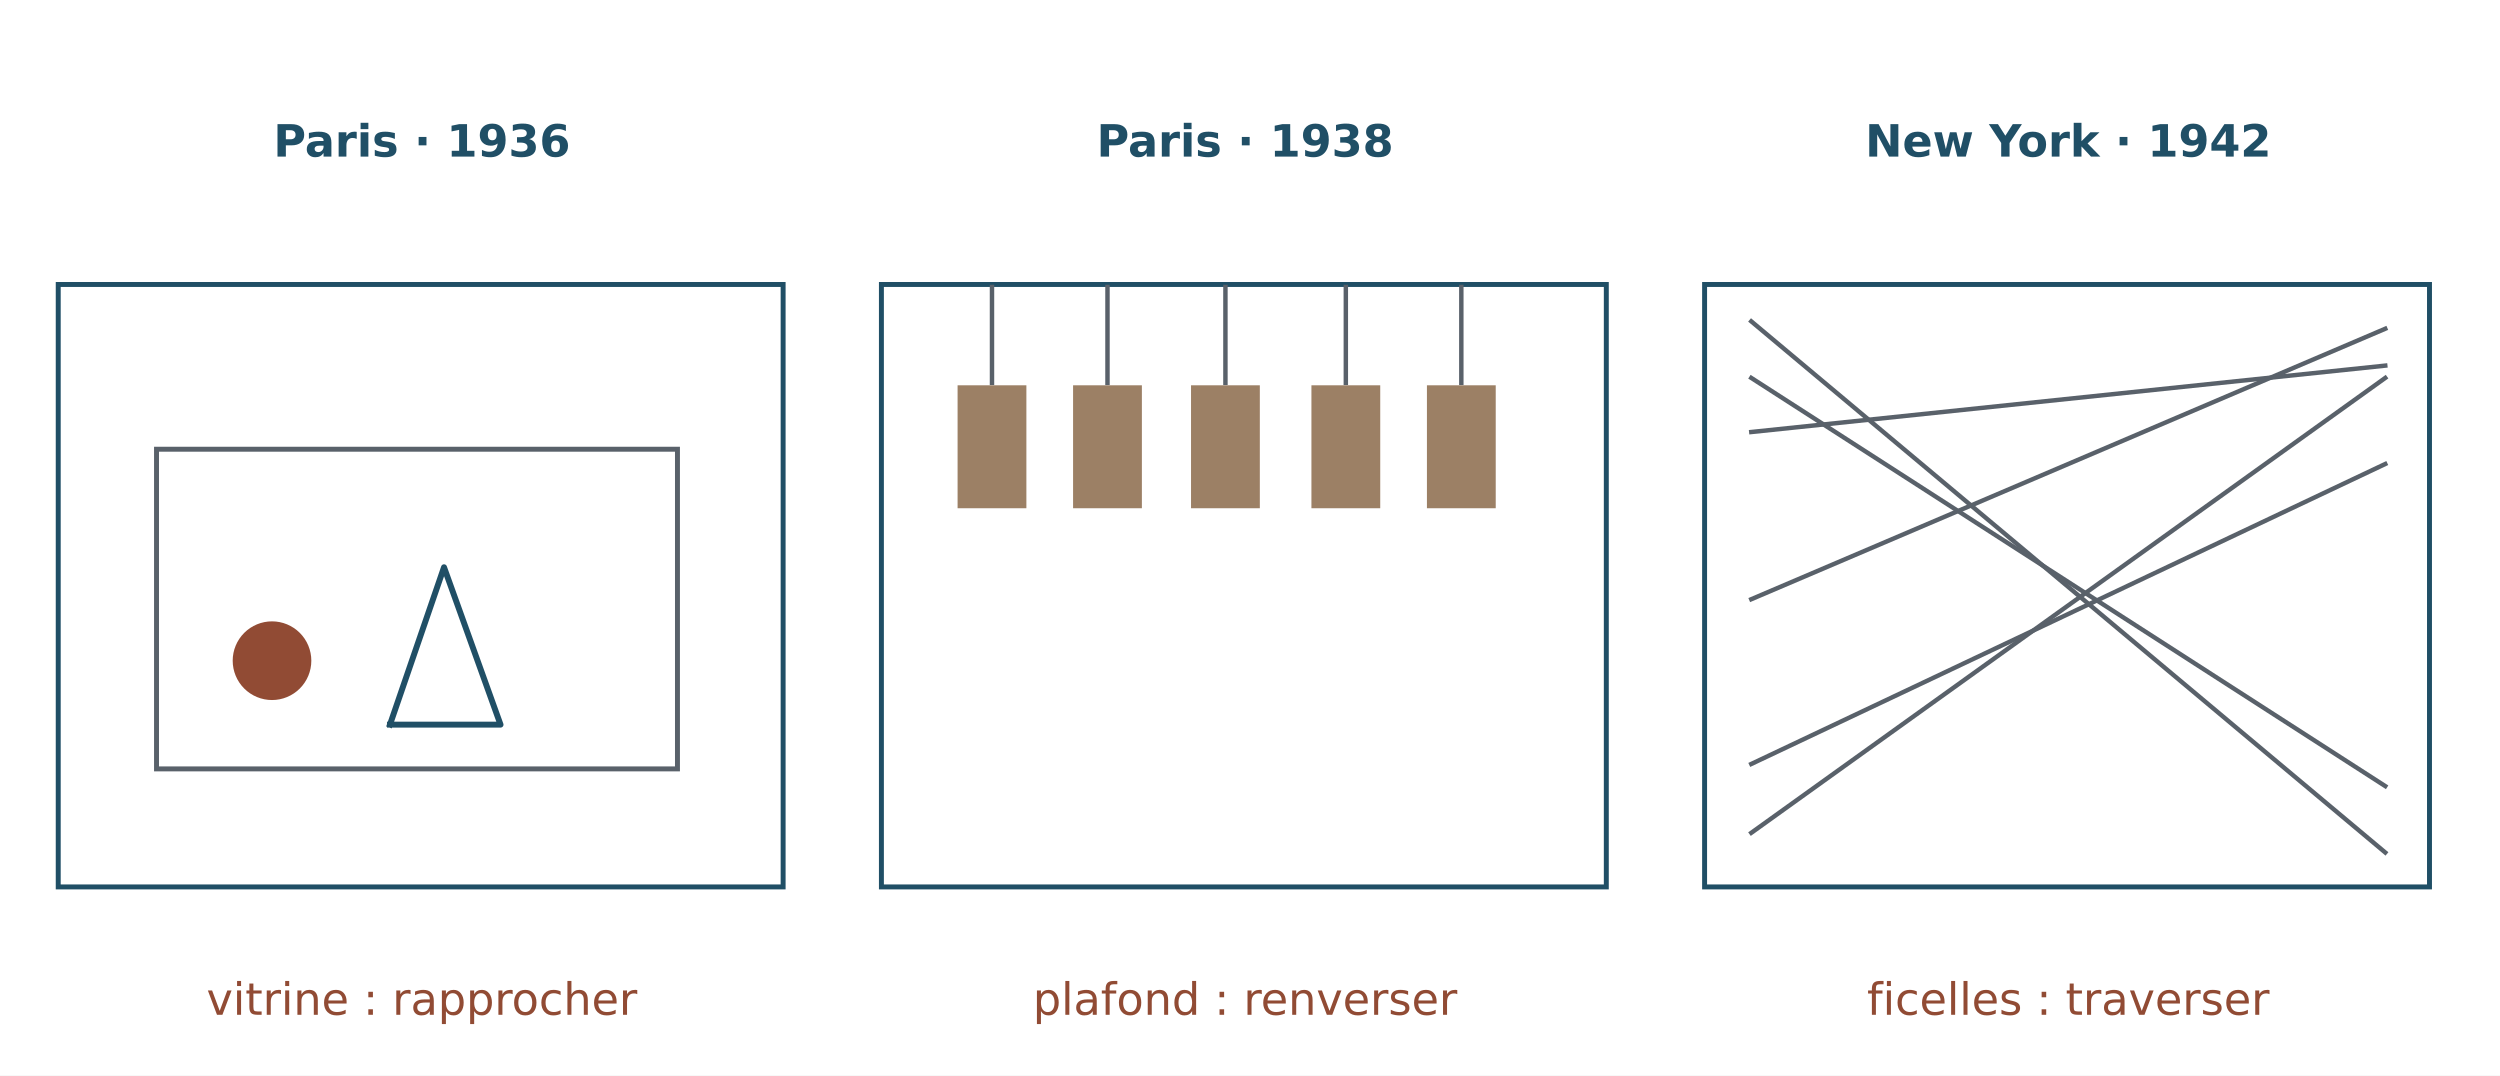
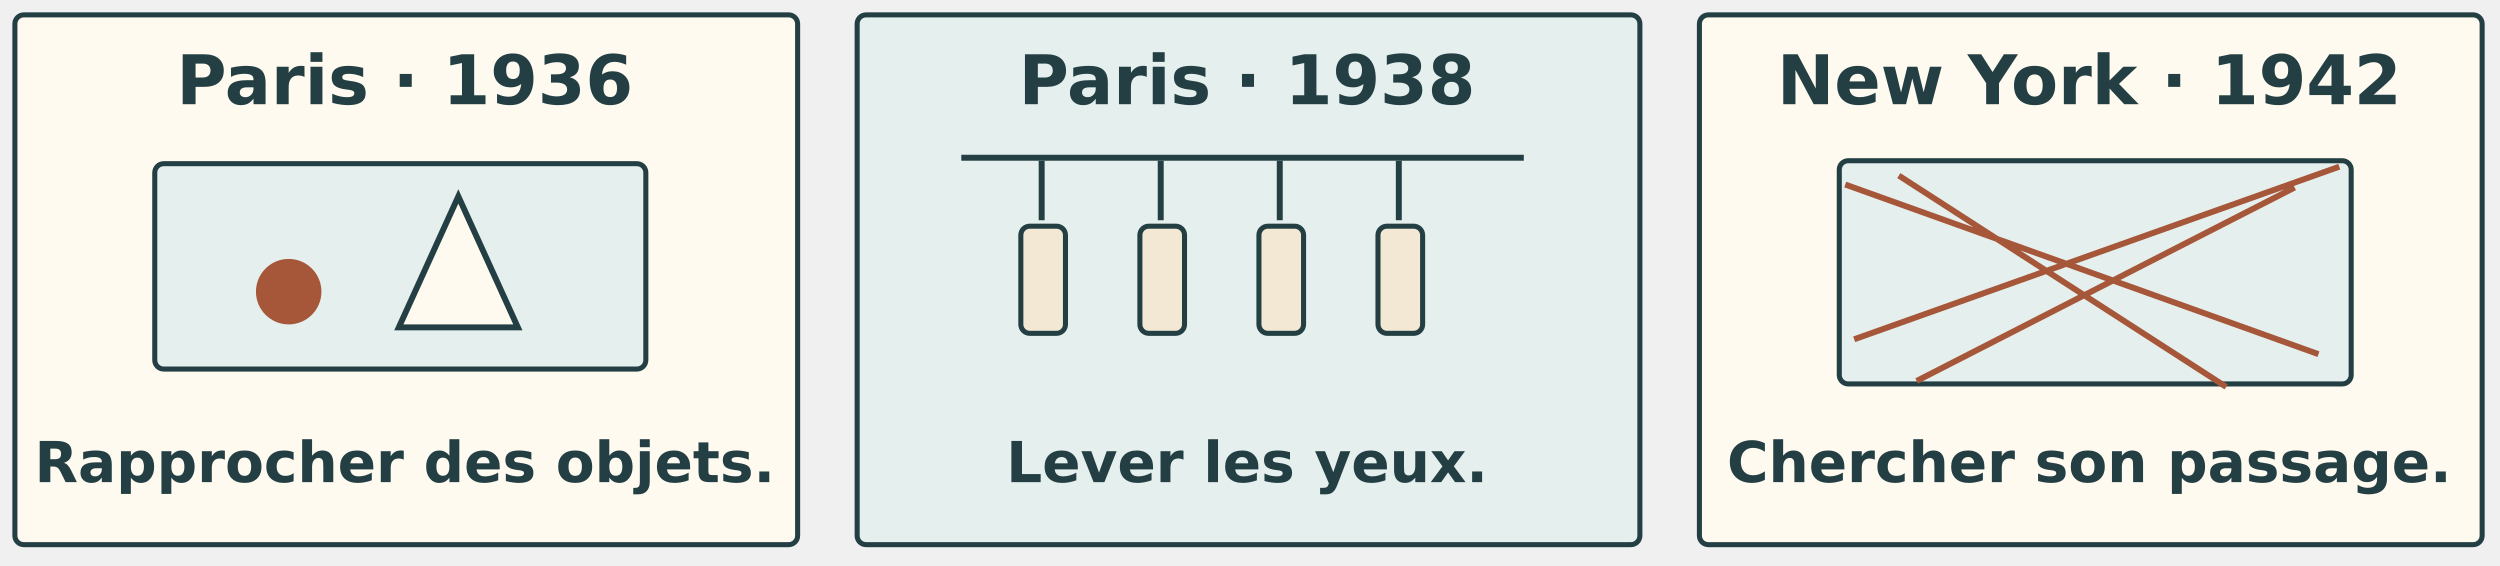
- <svg xmlns="http://www.w3.org/2000/svg" xmlns:xlink="http://www.w3.org/1999/xlink" width="505.44pt" height="217.44pt" viewBox="0 0 505.44 217.44" version="1.1">
+ <svg xmlns="http://www.w3.org/2000/svg" width="840" height="190" viewBox="0 0 840 190" role="img" aria-labelledby="titre desc">
  <defs>
-     <style type="text/css">*{stroke-linejoin: round; stroke-linecap: butt}</style>
+     <marker id="a" viewBox="0 0 8 8" markerUnits="userSpaceOnUse" markerWidth="10" markerHeight="10" refX="7" refY="4" orient="auto">
+       <path d="M0 0L8 4L0 8Z" fill="#a65639" />
+     </marker>
  </defs>
-   <g id="figure_1">
-     <g id="patch_1">
-       <path d="M 0 217.44 L 505.44 217.44 L 505.44 -0 L 0 -0 z " style="fill: #ffffff" />
-     </g>
-     <g id="axes_1">
-       <g id="patch_2">
-         <path d="M 11.772 179.314 L 158.328 179.314 L 158.328 57.514 L 11.772 57.514 L 11.772 179.314 z " clip-path="url(#pfb0b498c9a)" style="fill: none; stroke: #204f66; stroke-linejoin: miter" />
-       </g>
-       <g id="patch_3">
-         <path d="M 178.2 179.314 L 324.756 179.314 L 324.756 57.514 L 178.2 57.514 L 178.2 179.314 z " clip-path="url(#pfb0b498c9a)" style="fill: none; stroke: #204f66; stroke-linejoin: miter" />
-       </g>
-       <g id="patch_4">
-         <path d="M 344.628 179.314 L 491.184 179.314 L 491.184 57.514 L 344.628 57.514 L 344.628 179.314 z " clip-path="url(#pfb0b498c9a)" style="fill: none; stroke: #204f66; stroke-linejoin: miter" />
-       </g>
-       <g id="patch_5">
-         <path d="M 31.644 155.451 L 136.966 155.451 L 136.966 90.823 L 31.644 90.823 L 31.644 155.451 z " clip-path="url(#pfb0b498c9a)" style="fill: none; stroke: #59616a; stroke-linejoin: miter" />
-       </g>
-       <g id="patch_6">
-         <path d="M 54.994 141.531 C 57.102 141.531 59.124 140.693 60.614 139.202 C 62.105 137.71 62.942 135.687 62.942 133.577 C 62.942 131.468 62.105 129.444 60.614 127.953 C 59.124 126.461 57.102 125.623 54.994 125.623 C 52.886 125.623 50.864 126.461 49.373 127.953 C 47.882 129.444 47.045 131.468 47.045 133.577 C 47.045 135.687 47.882 137.71 49.373 139.202 C 50.864 140.693 52.886 141.531 54.994 141.531 z " clip-path="url(#pfb0b498c9a)" style="fill: #914b34" />
-       </g>
-       <g id="patch_7">
-         <path d="M 193.601 102.754 L 207.511 102.754 L 207.511 77.897 L 193.601 77.897 z " clip-path="url(#pfb0b498c9a)" style="fill: #9c8065" />
-       </g>
-       <g id="patch_8">
-         <path d="M 216.95 102.754 L 230.861 102.754 L 230.861 77.897 L 216.95 77.897 z " clip-path="url(#pfb0b498c9a)" style="fill: #9c8065" />
-       </g>
-       <g id="patch_9">
-         <path d="M 240.797 102.754 L 254.707 102.754 L 254.707 77.897 L 240.797 77.897 z " clip-path="url(#pfb0b498c9a)" style="fill: #9c8065" />
-       </g>
-       <g id="patch_10">
-         <path d="M 265.14 102.754 L 279.05 102.754 L 279.05 77.897 L 265.14 77.897 z " clip-path="url(#pfb0b498c9a)" style="fill: #9c8065" />
-       </g>
-       <g id="patch_11">
-         <path d="M 288.49 102.754 L 302.4 102.754 L 302.4 77.897 L 288.49 77.897 z " clip-path="url(#pfb0b498c9a)" style="fill: #9c8065" />
-       </g>
-       <g id="line2d_1">
-         <path d="M 78.84 146.503 L 89.77 114.686 L 101.196 146.503 L 78.84 146.503 " clip-path="url(#pfb0b498c9a)" style="fill: none; stroke: #204f66; stroke-width: 1.2; stroke-linecap: square" />
-       </g>
-       <g id="line2d_2">
-         <path d="M 200.556 58.011 L 200.556 77.4 " clip-path="url(#pfb0b498c9a)" style="fill: none; stroke: #59616a; stroke-width: 0.9; stroke-linecap: square" />
-       </g>
-       <g id="line2d_3">
-         <path d="M 223.906 58.011 L 223.906 77.4 " clip-path="url(#pfb0b498c9a)" style="fill: none; stroke: #59616a; stroke-width: 0.9; stroke-linecap: square" />
-       </g>
-       <g id="line2d_4">
-         <path d="M 247.752 58.011 L 247.752 77.4 " clip-path="url(#pfb0b498c9a)" style="fill: none; stroke: #59616a; stroke-width: 0.9; stroke-linecap: square" />
-       </g>
-       <g id="line2d_5">
-         <path d="M 272.095 58.011 L 272.095 77.4 " clip-path="url(#pfb0b498c9a)" style="fill: none; stroke: #59616a; stroke-width: 0.9; stroke-linecap: square" />
-       </g>
-       <g id="line2d_6">
-         <path d="M 295.445 58.011 L 295.445 77.4 " clip-path="url(#pfb0b498c9a)" style="fill: none; stroke: #59616a; stroke-width: 0.9; stroke-linecap: square" />
-       </g>
-       <g id="line2d_7">
-         <path d="M 354.067 168.377 L 482.242 76.406 " clip-path="url(#pfb0b498c9a)" style="fill: none; stroke: #59616a; stroke-width: 0.9; stroke-linecap: square" />
-       </g>
-       <g id="line2d_8">
-         <path d="M 354.067 154.457 L 482.242 93.806 " clip-path="url(#pfb0b498c9a)" style="fill: none; stroke: #59616a; stroke-width: 0.9; stroke-linecap: square" />
-       </g>
-       <g id="line2d_9">
-         <path d="M 354.067 64.971 L 482.242 172.354 " clip-path="url(#pfb0b498c9a)" style="fill: none; stroke: #59616a; stroke-width: 0.9; stroke-linecap: square" />
-       </g>
-       <g id="line2d_10">
-         <path d="M 354.067 121.149 L 482.242 66.463 " clip-path="url(#pfb0b498c9a)" style="fill: none; stroke: #59616a; stroke-width: 0.9; stroke-linecap: square" />
-       </g>
-       <g id="line2d_11">
-         <path d="M 354.067 76.406 L 482.242 158.931 " clip-path="url(#pfb0b498c9a)" style="fill: none; stroke: #59616a; stroke-width: 0.9; stroke-linecap: square" />
-       </g>
-       <g id="line2d_12">
-         <path d="M 354.067 87.343 L 482.242 73.92 " clip-path="url(#pfb0b498c9a)" style="fill: none; stroke: #59616a; stroke-width: 0.9; stroke-linecap: square" />
-       </g>
-       <g id="text_1">
-         <g style="fill: #204f66" transform="translate(55.27496 31.66286) scale(0.09 -0.09)">
-           <defs>
-             <path id="DejaVuSans-Bold-50" d="M 588 4666 L 2584 4666 Q 3475 4666 3951 4270 Q 4428 3875 4428 3144 Q 4428 2409 3951 2014 Q 3475 1619 2584 1619 L 1791 1619 L 1791 0 L 588 0 L 588 4666 z M 1791 3794 L 1791 2491 L 2456 2491 Q 2806 2491 2997 2661 Q 3188 2831 3188 3144 Q 3188 3456 2997 3625 Q 2806 3794 2456 3794 L 1791 3794 z " transform="scale(0.015625)" />
-             <path id="DejaVuSans-Bold-61" d="M 2106 1575 Q 1756 1575 1579 1456 Q 1403 1338 1403 1106 Q 1403 894 1545 773 Q 1688 653 1941 653 Q 2256 653 2472 879 Q 2688 1106 2688 1447 L 2688 1575 L 2106 1575 z M 3816 1997 L 3816 0 L 2688 0 L 2688 519 Q 2463 200 2181 54 Q 1900 -91 1497 -91 Q 953 -91 614 226 Q 275 544 275 1050 Q 275 1666 698 1953 Q 1122 2241 2028 2241 L 2688 2241 L 2688 2328 Q 2688 2594 2478 2717 Q 2269 2841 1825 2841 Q 1466 2841 1156 2769 Q 847 2697 581 2553 L 581 3406 Q 941 3494 1303 3539 Q 1666 3584 2028 3584 Q 2975 3584 3395 3211 Q 3816 2838 3816 1997 z " transform="scale(0.015625)" />
-             <path id="DejaVuSans-Bold-72" d="M 3138 2547 Q 2991 2616 2845 2648 Q 2700 2681 2553 2681 Q 2122 2681 1889 2404 Q 1656 2128 1656 1613 L 1656 0 L 538 0 L 538 3500 L 1656 3500 L 1656 2925 Q 1872 3269 2151 3426 Q 2431 3584 2822 3584 Q 2878 3584 2943 3579 Q 3009 3575 3134 3559 L 3138 2547 z " transform="scale(0.015625)" />
-             <path id="DejaVuSans-Bold-69" d="M 538 3500 L 1656 3500 L 1656 0 L 538 0 L 538 3500 z M 538 4863 L 1656 4863 L 1656 3950 L 538 3950 L 538 4863 z " transform="scale(0.015625)" />
-             <path id="DejaVuSans-Bold-73" d="M 3272 3391 L 3272 2541 Q 2913 2691 2578 2766 Q 2244 2841 1947 2841 Q 1628 2841 1473 2761 Q 1319 2681 1319 2516 Q 1319 2381 1436 2309 Q 1553 2238 1856 2203 L 2053 2175 Q 2913 2066 3209 1816 Q 3506 1566 3506 1031 Q 3506 472 3093 190 Q 2681 -91 1863 -91 Q 1516 -91 1145 -36 Q 775 19 384 128 L 384 978 Q 719 816 1070 734 Q 1422 653 1784 653 Q 2113 653 2278 743 Q 2444 834 2444 1013 Q 2444 1163 2330 1236 Q 2216 1309 1875 1350 L 1678 1375 Q 931 1469 631 1722 Q 331 1975 331 2491 Q 331 3047 712 3315 Q 1094 3584 1881 3584 Q 2191 3584 2531 3537 Q 2872 3491 3272 3391 z " transform="scale(0.015625)" />
-             <path id="DejaVuSans-Bold-20" transform="scale(0.015625)" />
-             <path id="DejaVuSans-Bold-b7" d="M 653 2828 L 1778 2828 L 1778 1619 L 653 1619 L 653 2828 z " transform="scale(0.015625)" />
-             <path id="DejaVuSans-Bold-31" d="M 750 831 L 1813 831 L 1813 3847 L 722 3622 L 722 4441 L 1806 4666 L 2950 4666 L 2950 831 L 4013 831 L 4013 0 L 750 0 L 750 831 z " transform="scale(0.015625)" />
-             <path id="DejaVuSans-Bold-39" d="M 641 103 L 641 966 Q 928 831 1190 764 Q 1453 697 1709 697 Q 2247 697 2547 995 Q 2847 1294 2900 1881 Q 2688 1725 2447 1647 Q 2206 1569 1925 1569 Q 1209 1569 770 1986 Q 331 2403 331 3084 Q 331 3838 820 4291 Q 1309 4744 2131 4744 Q 3044 4744 3544 4128 Q 4044 3513 4044 2388 Q 4044 1231 3459 570 Q 2875 -91 1856 -91 Q 1528 -91 1228 -42 Q 928 6 641 103 z M 2125 2350 Q 2441 2350 2600 2554 Q 2759 2759 2759 3169 Q 2759 3575 2600 3781 Q 2441 3988 2125 3988 Q 1809 3988 1650 3781 Q 1491 3575 1491 3169 Q 1491 2759 1650 2554 Q 1809 2350 2125 2350 z " transform="scale(0.015625)" />
-             <path id="DejaVuSans-Bold-33" d="M 2981 2516 Q 3453 2394 3698 2092 Q 3944 1791 3944 1325 Q 3944 631 3412 270 Q 2881 -91 1863 -91 Q 1503 -91 1142 -33 Q 781 25 428 141 L 428 1069 Q 766 900 1098 814 Q 1431 728 1753 728 Q 2231 728 2486 893 Q 2741 1059 2741 1369 Q 2741 1688 2480 1852 Q 2219 2016 1709 2016 L 1228 2016 L 1228 2791 L 1734 2791 Q 2188 2791 2409 2933 Q 2631 3075 2631 3366 Q 2631 3634 2415 3781 Q 2200 3928 1806 3928 Q 1516 3928 1219 3862 Q 922 3797 628 3669 L 628 4550 Q 984 4650 1334 4700 Q 1684 4750 2022 4750 Q 2931 4750 3382 4451 Q 3834 4153 3834 3553 Q 3834 3144 3618 2883 Q 3403 2622 2981 2516 z " transform="scale(0.015625)" />
-             <path id="DejaVuSans-Bold-36" d="M 2316 2303 Q 2000 2303 1842 2098 Q 1684 1894 1684 1484 Q 1684 1075 1842 870 Q 2000 666 2316 666 Q 2634 666 2792 870 Q 2950 1075 2950 1484 Q 2950 1894 2792 2098 Q 2634 2303 2316 2303 z M 3803 4544 L 3803 3681 Q 3506 3822 3243 3889 Q 2981 3956 2731 3956 Q 2194 3956 1894 3657 Q 1594 3359 1544 2772 Q 1750 2925 1990 3001 Q 2231 3078 2516 3078 Q 3231 3078 3670 2659 Q 4109 2241 4109 1563 Q 4109 813 3618 361 Q 3128 -91 2303 -91 Q 1394 -91 895 523 Q 397 1138 397 2266 Q 397 3422 980 4083 Q 1563 4744 2578 4744 Q 2900 4744 3203 4694 Q 3506 4644 3803 4544 z " transform="scale(0.015625)" />
-           </defs>
-           <use xlink:href="#DejaVuSans-Bold-50" />
-           <use xlink:href="#DejaVuSans-Bold-61" transform="translate(70.66602 0)" />
-           <use xlink:href="#DejaVuSans-Bold-72" transform="translate(138.1465 0)" />
-           <use xlink:href="#DejaVuSans-Bold-69" transform="translate(187.4629 0)" />
-           <use xlink:href="#DejaVuSans-Bold-73" transform="translate(221.7402 0)" />
-           <use xlink:href="#DejaVuSans-Bold-20" transform="translate(281.2617 0)" />
-           <use xlink:href="#DejaVuSans-Bold-b7" transform="translate(316.0762 0)" />
-           <use xlink:href="#DejaVuSans-Bold-20" transform="translate(354.0645 0)" />
-           <use xlink:href="#DejaVuSans-Bold-31" transform="translate(388.8789 0)" />
-           <use xlink:href="#DejaVuSans-Bold-39" transform="translate(458.459 0)" />
-           <use xlink:href="#DejaVuSans-Bold-33" transform="translate(528.0391 0)" />
-           <use xlink:href="#DejaVuSans-Bold-36" transform="translate(597.6191 0)" />
-         </g>
-       </g>
-       <g id="text_2">
-         <g style="fill: #914b34" transform="translate(41.75527 205.1657) scale(0.09 -0.09)">
-           <defs>
-             <path id="DejaVuSans-76" d="M 191 3500 L 800 3500 L 1894 563 L 2988 3500 L 3597 3500 L 2284 0 L 1503 0 L 191 3500 z " transform="scale(0.015625)" />
-             <path id="DejaVuSans-69" d="M 603 3500 L 1178 3500 L 1178 0 L 603 0 L 603 3500 z M 603 4863 L 1178 4863 L 1178 4134 L 603 4134 L 603 4863 z " transform="scale(0.015625)" />
-             <path id="DejaVuSans-74" d="M 1172 4494 L 1172 3500 L 2356 3500 L 2356 3053 L 1172 3053 L 1172 1153 Q 1172 725 1289 603 Q 1406 481 1766 481 L 2356 481 L 2356 0 L 1766 0 Q 1100 0 847 248 Q 594 497 594 1153 L 594 3053 L 172 3053 L 172 3500 L 594 3500 L 594 4494 L 1172 4494 z " transform="scale(0.015625)" />
-             <path id="DejaVuSans-72" d="M 2631 2963 Q 2534 3019 2420 3045 Q 2306 3072 2169 3072 Q 1681 3072 1420 2755 Q 1159 2438 1159 1844 L 1159 0 L 581 0 L 581 3500 L 1159 3500 L 1159 2956 Q 1341 3275 1631 3429 Q 1922 3584 2338 3584 Q 2397 3584 2469 3576 Q 2541 3569 2628 3553 L 2631 2963 z " transform="scale(0.015625)" />
-             <path id="DejaVuSans-6e" d="M 3513 2113 L 3513 0 L 2938 0 L 2938 2094 Q 2938 2591 2744 2837 Q 2550 3084 2163 3084 Q 1697 3084 1428 2787 Q 1159 2491 1159 1978 L 1159 0 L 581 0 L 581 3500 L 1159 3500 L 1159 2956 Q 1366 3272 1645 3428 Q 1925 3584 2291 3584 Q 2894 3584 3203 3211 Q 3513 2838 3513 2113 z " transform="scale(0.015625)" />
-             <path id="DejaVuSans-65" d="M 3597 1894 L 3597 1613 L 953 1613 Q 991 1019 1311 708 Q 1631 397 2203 397 Q 2534 397 2845 478 Q 3156 559 3463 722 L 3463 178 Q 3153 47 2828 -22 Q 2503 -91 2169 -91 Q 1331 -91 842 396 Q 353 884 353 1716 Q 353 2575 817 3079 Q 1281 3584 2069 3584 Q 2775 3584 3186 3129 Q 3597 2675 3597 1894 z M 3022 2063 Q 3016 2534 2758 2815 Q 2500 3097 2075 3097 Q 1594 3097 1305 2825 Q 1016 2553 972 2059 L 3022 2063 z " transform="scale(0.015625)" />
-             <path id="DejaVuSans-20" transform="scale(0.015625)" />
-             <path id="DejaVuSans-3a" d="M 750 794 L 1409 794 L 1409 0 L 750 0 L 750 794 z M 750 3309 L 1409 3309 L 1409 2516 L 750 2516 L 750 3309 z " transform="scale(0.015625)" />
-             <path id="DejaVuSans-61" d="M 2194 1759 Q 1497 1759 1228 1600 Q 959 1441 959 1056 Q 959 750 1161 570 Q 1363 391 1709 391 Q 2188 391 2477 730 Q 2766 1069 2766 1631 L 2766 1759 L 2194 1759 z M 3341 1997 L 3341 0 L 2766 0 L 2766 531 Q 2569 213 2275 61 Q 1981 -91 1556 -91 Q 1019 -91 701 211 Q 384 513 384 1019 Q 384 1609 779 1909 Q 1175 2209 1959 2209 L 2766 2209 L 2766 2266 Q 2766 2663 2505 2880 Q 2244 3097 1772 3097 Q 1472 3097 1187 3025 Q 903 2953 641 2809 L 641 3341 Q 956 3463 1253 3523 Q 1550 3584 1831 3584 Q 2591 3584 2966 3190 Q 3341 2797 3341 1997 z " transform="scale(0.015625)" />
-             <path id="DejaVuSans-70" d="M 1159 525 L 1159 -1331 L 581 -1331 L 581 3500 L 1159 3500 L 1159 2969 Q 1341 3281 1617 3432 Q 1894 3584 2278 3584 Q 2916 3584 3314 3078 Q 3713 2572 3713 1747 Q 3713 922 3314 415 Q 2916 -91 2278 -91 Q 1894 -91 1617 61 Q 1341 213 1159 525 z M 3116 1747 Q 3116 2381 2855 2742 Q 2594 3103 2138 3103 Q 1681 3103 1420 2742 Q 1159 2381 1159 1747 Q 1159 1113 1420 752 Q 1681 391 2138 391 Q 2594 391 2855 752 Q 3116 1113 3116 1747 z " transform="scale(0.015625)" />
-             <path id="DejaVuSans-6f" d="M 1959 3097 Q 1497 3097 1228 2736 Q 959 2375 959 1747 Q 959 1119 1226 758 Q 1494 397 1959 397 Q 2419 397 2687 759 Q 2956 1122 2956 1747 Q 2956 2369 2687 2733 Q 2419 3097 1959 3097 z M 1959 3584 Q 2709 3584 3137 3096 Q 3566 2609 3566 1747 Q 3566 888 3137 398 Q 2709 -91 1959 -91 Q 1206 -91 779 398 Q 353 888 353 1747 Q 353 2609 779 3096 Q 1206 3584 1959 3584 z " transform="scale(0.015625)" />
-             <path id="DejaVuSans-63" d="M 3122 3366 L 3122 2828 Q 2878 2963 2633 3030 Q 2388 3097 2138 3097 Q 1578 3097 1268 2742 Q 959 2388 959 1747 Q 959 1106 1268 751 Q 1578 397 2138 397 Q 2388 397 2633 464 Q 2878 531 3122 666 L 3122 134 Q 2881 22 2623 -34 Q 2366 -91 2075 -91 Q 1284 -91 818 406 Q 353 903 353 1747 Q 353 2603 823 3093 Q 1294 3584 2113 3584 Q 2378 3584 2631 3529 Q 2884 3475 3122 3366 z " transform="scale(0.015625)" />
-             <path id="DejaVuSans-68" d="M 3513 2113 L 3513 0 L 2938 0 L 2938 2094 Q 2938 2591 2744 2837 Q 2550 3084 2163 3084 Q 1697 3084 1428 2787 Q 1159 2491 1159 1978 L 1159 0 L 581 0 L 581 4863 L 1159 4863 L 1159 2956 Q 1366 3272 1645 3428 Q 1925 3584 2291 3584 Q 2894 3584 3203 3211 Q 3513 2838 3513 2113 z " transform="scale(0.015625)" />
-           </defs>
-           <use xlink:href="#DejaVuSans-76" />
-           <use xlink:href="#DejaVuSans-69" transform="translate(59.17969 0)" />
-           <use xlink:href="#DejaVuSans-74" transform="translate(86.96289 0)" />
-           <use xlink:href="#DejaVuSans-72" transform="translate(126.1719 0)" />
-           <use xlink:href="#DejaVuSans-69" transform="translate(167.2852 0)" />
-           <use xlink:href="#DejaVuSans-6e" transform="translate(195.0684 0)" />
-           <use xlink:href="#DejaVuSans-65" transform="translate(258.4473 0)" />
-           <use xlink:href="#DejaVuSans-20" transform="translate(319.9707 0)" />
-           <use xlink:href="#DejaVuSans-3a" transform="translate(351.7578 0)" />
-           <use xlink:href="#DejaVuSans-20" transform="translate(385.4492 0)" />
-           <use xlink:href="#DejaVuSans-72" transform="translate(417.2363 0)" />
-           <use xlink:href="#DejaVuSans-61" transform="translate(458.3496 0)" />
-           <use xlink:href="#DejaVuSans-70" transform="translate(519.6289 0)" />
-           <use xlink:href="#DejaVuSans-70" transform="translate(583.1055 0)" />
-           <use xlink:href="#DejaVuSans-72" transform="translate(646.582 0)" />
-           <use xlink:href="#DejaVuSans-6f" transform="translate(685.4453 0)" />
-           <use xlink:href="#DejaVuSans-63" transform="translate(746.627 0)" />
-           <use xlink:href="#DejaVuSans-68" transform="translate(801.6074 0)" />
-           <use xlink:href="#DejaVuSans-65" transform="translate(864.9863 0)" />
-           <use xlink:href="#DejaVuSans-72" transform="translate(926.5098 0)" />
-         </g>
-       </g>
-       <g id="text_3">
-         <g style="fill: #204f66" transform="translate(221.703 31.66286) scale(0.09 -0.09)">
-           <defs>
-             <path id="DejaVuSans-Bold-38" d="M 2228 2088 Q 1891 2088 1709 1903 Q 1528 1719 1528 1375 Q 1528 1031 1709 848 Q 1891 666 2228 666 Q 2563 666 2741 848 Q 2919 1031 2919 1375 Q 2919 1722 2741 1905 Q 2563 2088 2228 2088 z M 1350 2484 Q 925 2613 709 2878 Q 494 3144 494 3541 Q 494 4131 934 4440 Q 1375 4750 2228 4750 Q 3075 4750 3515 4442 Q 3956 4134 3956 3541 Q 3956 3144 3739 2878 Q 3522 2613 3097 2484 Q 3572 2353 3814 2058 Q 4056 1763 4056 1313 Q 4056 619 3595 264 Q 3134 -91 2228 -91 Q 1319 -91 855 264 Q 391 619 391 1313 Q 391 1763 633 2058 Q 875 2353 1350 2484 z M 1631 3419 Q 1631 3141 1786 2991 Q 1941 2841 2228 2841 Q 2509 2841 2662 2991 Q 2816 3141 2816 3419 Q 2816 3697 2662 3845 Q 2509 3994 2228 3994 Q 1941 3994 1786 3844 Q 1631 3694 1631 3419 z " transform="scale(0.015625)" />
-           </defs>
-           <use xlink:href="#DejaVuSans-Bold-50" />
-           <use xlink:href="#DejaVuSans-Bold-61" transform="translate(70.66602 0)" />
-           <use xlink:href="#DejaVuSans-Bold-72" transform="translate(138.1465 0)" />
-           <use xlink:href="#DejaVuSans-Bold-69" transform="translate(187.4629 0)" />
-           <use xlink:href="#DejaVuSans-Bold-73" transform="translate(221.7402 0)" />
-           <use xlink:href="#DejaVuSans-Bold-20" transform="translate(281.2617 0)" />
-           <use xlink:href="#DejaVuSans-Bold-b7" transform="translate(316.0762 0)" />
-           <use xlink:href="#DejaVuSans-Bold-20" transform="translate(354.0645 0)" />
-           <use xlink:href="#DejaVuSans-Bold-31" transform="translate(388.8789 0)" />
-           <use xlink:href="#DejaVuSans-Bold-39" transform="translate(458.459 0)" />
-           <use xlink:href="#DejaVuSans-Bold-33" transform="translate(528.0391 0)" />
-           <use xlink:href="#DejaVuSans-Bold-38" transform="translate(597.6191 0)" />
-         </g>
-       </g>
-       <g id="text_4">
-         <g style="fill: #914b34" transform="translate(208.8245 205.1657) scale(0.09 -0.09)">
-           <defs>
-             <path id="DejaVuSans-6c" d="M 603 4863 L 1178 4863 L 1178 0 L 603 0 L 603 4863 z " transform="scale(0.015625)" />
-             <path id="DejaVuSans-66" d="M 2375 4863 L 2375 4384 L 1825 4384 Q 1516 4384 1395 4259 Q 1275 4134 1275 3809 L 1275 3500 L 2222 3500 L 2222 3053 L 1275 3053 L 1275 0 L 697 0 L 697 3053 L 147 3053 L 147 3500 L 697 3500 L 697 3744 Q 697 4328 969 4595 Q 1241 4863 1831 4863 L 2375 4863 z " transform="scale(0.015625)" />
-             <path id="DejaVuSans-64" d="M 2906 2969 L 2906 4863 L 3481 4863 L 3481 0 L 2906 0 L 2906 525 Q 2725 213 2448 61 Q 2172 -91 1784 -91 Q 1150 -91 751 415 Q 353 922 353 1747 Q 353 2572 751 3078 Q 1150 3584 1784 3584 Q 2172 3584 2448 3432 Q 2725 3281 2906 2969 z M 947 1747 Q 947 1113 1208 752 Q 1469 391 1925 391 Q 2381 391 2643 752 Q 2906 1113 2906 1747 Q 2906 2381 2643 2742 Q 2381 3103 1925 3103 Q 1469 3103 1208 2742 Q 947 2381 947 1747 z " transform="scale(0.015625)" />
-             <path id="DejaVuSans-73" d="M 2834 3397 L 2834 2853 Q 2591 2978 2328 3040 Q 2066 3103 1784 3103 Q 1356 3103 1142 2972 Q 928 2841 928 2578 Q 928 2378 1081 2264 Q 1234 2150 1697 2047 L 1894 2003 Q 2506 1872 2764 1633 Q 3022 1394 3022 966 Q 3022 478 2636 193 Q 2250 -91 1575 -91 Q 1294 -91 989 -36 Q 684 19 347 128 L 347 722 Q 666 556 975 473 Q 1284 391 1588 391 Q 1994 391 2212 530 Q 2431 669 2431 922 Q 2431 1156 2273 1281 Q 2116 1406 1581 1522 L 1381 1569 Q 847 1681 609 1914 Q 372 2147 372 2553 Q 372 3047 722 3315 Q 1072 3584 1716 3584 Q 2034 3584 2315 3537 Q 2597 3491 2834 3397 z " transform="scale(0.015625)" />
-           </defs>
-           <use xlink:href="#DejaVuSans-70" />
-           <use xlink:href="#DejaVuSans-6c" transform="translate(63.47656 0)" />
-           <use xlink:href="#DejaVuSans-61" transform="translate(91.25977 0)" />
-           <use xlink:href="#DejaVuSans-66" transform="translate(152.5391 0)" />
-           <use xlink:href="#DejaVuSans-6f" transform="translate(187.7441 0)" />
-           <use xlink:href="#DejaVuSans-6e" transform="translate(248.9258 0)" />
-           <use xlink:href="#DejaVuSans-64" transform="translate(312.3047 0)" />
-           <use xlink:href="#DejaVuSans-20" transform="translate(375.7812 0)" />
-           <use xlink:href="#DejaVuSans-3a" transform="translate(407.5684 0)" />
-           <use xlink:href="#DejaVuSans-20" transform="translate(441.2598 0)" />
-           <use xlink:href="#DejaVuSans-72" transform="translate(473.0469 0)" />
-           <use xlink:href="#DejaVuSans-65" transform="translate(511.9102 0)" />
-           <use xlink:href="#DejaVuSans-6e" transform="translate(573.4336 0)" />
-           <use xlink:href="#DejaVuSans-76" transform="translate(636.8125 0)" />
-           <use xlink:href="#DejaVuSans-65" transform="translate(695.9922 0)" />
-           <use xlink:href="#DejaVuSans-72" transform="translate(757.5156 0)" />
-           <use xlink:href="#DejaVuSans-73" transform="translate(798.6289 0)" />
-           <use xlink:href="#DejaVuSans-65" transform="translate(850.7285 0)" />
-           <use xlink:href="#DejaVuSans-72" transform="translate(912.252 0)" />
-         </g>
-       </g>
-       <g id="text_5">
-         <g style="fill: #204f66" transform="translate(377.0947 31.66286) scale(0.09 -0.09)">
-           <defs>
-             <path id="DejaVuSans-Bold-4e" d="M 588 4666 L 1931 4666 L 3628 1466 L 3628 4666 L 4769 4666 L 4769 0 L 3425 0 L 1728 3200 L 1728 0 L 588 0 L 588 4666 z " transform="scale(0.015625)" />
-             <path id="DejaVuSans-Bold-65" d="M 4031 1759 L 4031 1441 L 1416 1441 Q 1456 1047 1700 850 Q 1944 653 2381 653 Q 2734 653 3104 758 Q 3475 863 3866 1075 L 3866 213 Q 3469 63 3072 -14 Q 2675 -91 2278 -91 Q 1328 -91 801 392 Q 275 875 275 1747 Q 275 2603 792 3093 Q 1309 3584 2216 3584 Q 3041 3584 3536 3087 Q 4031 2591 4031 1759 z M 2881 2131 Q 2881 2450 2695 2645 Q 2509 2841 2209 2841 Q 1884 2841 1681 2658 Q 1478 2475 1428 2131 L 2881 2131 z " transform="scale(0.015625)" />
-             <path id="DejaVuSans-Bold-77" d="M 225 3500 L 1313 3500 L 1900 1088 L 2491 3500 L 3425 3500 L 4013 1113 L 4603 3500 L 5691 3500 L 4769 0 L 3547 0 L 2956 2406 L 2369 0 L 1147 0 L 225 3500 z " transform="scale(0.015625)" />
-             <path id="DejaVuSans-Bold-59" d="M -63 4666 L 1253 4666 L 2316 3003 L 3378 4666 L 4697 4666 L 2919 1966 L 2919 0 L 1716 0 L 1716 1966 L -63 4666 z " transform="scale(0.015625)" />
-             <path id="DejaVuSans-Bold-6f" d="M 2203 2784 Q 1831 2784 1636 2517 Q 1441 2250 1441 1747 Q 1441 1244 1636 976 Q 1831 709 2203 709 Q 2569 709 2762 976 Q 2956 1244 2956 1747 Q 2956 2250 2762 2517 Q 2569 2784 2203 2784 z M 2203 3584 Q 3106 3584 3614 3096 Q 4122 2609 4122 1747 Q 4122 884 3614 396 Q 3106 -91 2203 -91 Q 1297 -91 786 396 Q 275 884 275 1747 Q 275 2609 786 3096 Q 1297 3584 2203 3584 z " transform="scale(0.015625)" />
-             <path id="DejaVuSans-Bold-6b" d="M 538 4863 L 1656 4863 L 1656 2216 L 2944 3500 L 4244 3500 L 2534 1894 L 4378 0 L 3022 0 L 1656 1459 L 1656 0 L 538 0 L 538 4863 z " transform="scale(0.015625)" />
-             <path id="DejaVuSans-Bold-34" d="M 2356 3675 L 1038 1722 L 2356 1722 L 2356 3675 z M 2156 4666 L 3494 4666 L 3494 1722 L 4159 1722 L 4159 850 L 3494 850 L 3494 0 L 2356 0 L 2356 850 L 288 850 L 288 1881 L 2156 4666 z " transform="scale(0.015625)" />
-             <path id="DejaVuSans-Bold-32" d="M 1844 884 L 3897 884 L 3897 0 L 506 0 L 506 884 L 2209 2388 Q 2438 2594 2547 2791 Q 2656 2988 2656 3200 Q 2656 3528 2436 3728 Q 2216 3928 1850 3928 Q 1569 3928 1234 3808 Q 900 3688 519 3450 L 519 4475 Q 925 4609 1322 4679 Q 1719 4750 2100 4750 Q 2938 4750 3402 4381 Q 3866 4013 3866 3353 Q 3866 2972 3669 2642 Q 3472 2313 2841 1759 L 1844 884 z " transform="scale(0.015625)" />
-           </defs>
-           <use xlink:href="#DejaVuSans-Bold-4e" />
-           <use xlink:href="#DejaVuSans-Bold-65" transform="translate(83.69141 0)" />
-           <use xlink:href="#DejaVuSans-Bold-77" transform="translate(151.5137 0)" />
-           <use xlink:href="#DejaVuSans-Bold-20" transform="translate(243.8965 0)" />
-           <use xlink:href="#DejaVuSans-Bold-59" transform="translate(278.7109 0)" />
-           <use xlink:href="#DejaVuSans-Bold-6f" transform="translate(341.998 0)" />
-           <use xlink:href="#DejaVuSans-Bold-72" transform="translate(410.6992 0)" />
-           <use xlink:href="#DejaVuSans-Bold-6b" transform="translate(460.0156 0)" />
-           <use xlink:href="#DejaVuSans-Bold-20" transform="translate(526.5195 0)" />
-           <use xlink:href="#DejaVuSans-Bold-b7" transform="translate(561.334 0)" />
-           <use xlink:href="#DejaVuSans-Bold-20" transform="translate(599.3223 0)" />
-           <use xlink:href="#DejaVuSans-Bold-31" transform="translate(634.1367 0)" />
-           <use xlink:href="#DejaVuSans-Bold-39" transform="translate(703.7168 0)" />
-           <use xlink:href="#DejaVuSans-Bold-34" transform="translate(773.2969 0)" />
-           <use xlink:href="#DejaVuSans-Bold-32" transform="translate(842.877 0)" />
-         </g>
-       </g>
-       <g id="text_6">
-         <g style="fill: #914b34" transform="translate(377.4702 205.1657) scale(0.09 -0.09)">
-           <use xlink:href="#DejaVuSans-66" />
-           <use xlink:href="#DejaVuSans-69" transform="translate(35.20508 0)" />
-           <use xlink:href="#DejaVuSans-63" transform="translate(62.98828 0)" />
-           <use xlink:href="#DejaVuSans-65" transform="translate(117.9688 0)" />
-           <use xlink:href="#DejaVuSans-6c" transform="translate(179.4922 0)" />
-           <use xlink:href="#DejaVuSans-6c" transform="translate(207.2754 0)" />
-           <use xlink:href="#DejaVuSans-65" transform="translate(235.0586 0)" />
-           <use xlink:href="#DejaVuSans-73" transform="translate(296.582 0)" />
-           <use xlink:href="#DejaVuSans-20" transform="translate(348.6816 0)" />
-           <use xlink:href="#DejaVuSans-3a" transform="translate(380.4688 0)" />
-           <use xlink:href="#DejaVuSans-20" transform="translate(414.1602 0)" />
-           <use xlink:href="#DejaVuSans-74" transform="translate(445.9473 0)" />
-           <use xlink:href="#DejaVuSans-72" transform="translate(485.1562 0)" />
-           <use xlink:href="#DejaVuSans-61" transform="translate(526.2695 0)" />
-           <use xlink:href="#DejaVuSans-76" transform="translate(587.5488 0)" />
-           <use xlink:href="#DejaVuSans-65" transform="translate(646.7285 0)" />
-           <use xlink:href="#DejaVuSans-72" transform="translate(708.252 0)" />
-           <use xlink:href="#DejaVuSans-73" transform="translate(749.3652 0)" />
-           <use xlink:href="#DejaVuSans-65" transform="translate(801.4648 0)" />
-           <use xlink:href="#DejaVuSans-72" transform="translate(862.9883 0)" />
-         </g>
-       </g>
-     </g>
+   <g font-family="DejaVu Sans, sans-serif">
+     <rect x="5" y="5" width="263" height="178" rx="3" fill="#fffaf0" stroke="#233f43" stroke-width="1.7" />
+     <rect x="288" y="5" width="263" height="178" rx="3" fill="#e5efed" stroke="#233f43" stroke-width="1.7" />
+     <rect x="571" y="5" width="263" height="178" rx="3" fill="#fffaf0" stroke="#233f43" stroke-width="1.7" />
+     <text x="136" y="35" text-anchor="middle" fill="#233f43" font-size="23" font-weight="700">Paris · 1936</text>
+     <text x="419" y="35" text-anchor="middle" fill="#233f43" font-size="23" font-weight="700">Paris · 1938</text>
+     <text x="702" y="35" text-anchor="middle" fill="#233f43" font-size="23" font-weight="700">New York · 1942</text>
+     <rect x="52" y="55" width="165" height="69" rx="3" fill="#e5efed" stroke="#233f43" stroke-width="1.7" />
+     <circle cx="97" cy="98" r="11" fill="#a65639" />
+     <path d="M134 110 L154 66 L174 110 Z" fill="#fffaf0" stroke="#233f43" stroke-width="2" />
+     <path d="M323 53 H512" fill="none" stroke="#233f43" stroke-width="2" />
+     <path d="M350 54 v20" fill="none" stroke="#233f43" stroke-width="2" />
+     <path d="M390 54 v20" fill="none" stroke="#233f43" stroke-width="2" />
+     <path d="M430 54 v20" fill="none" stroke="#233f43" stroke-width="2" />
+     <path d="M470 54 v20" fill="none" stroke="#233f43" stroke-width="2" />
+     <rect x="343" y="76" width="15" height="36" rx="3" fill="#f3e8d3" stroke="#233f43" stroke-width="1.7" />
+     <rect x="383" y="76" width="15" height="36" rx="3" fill="#f3e8d3" stroke="#233f43" stroke-width="1.7" />
+     <rect x="423" y="76" width="15" height="36" rx="3" fill="#f3e8d3" stroke="#233f43" stroke-width="1.7" />
+     <rect x="463" y="76" width="15" height="36" rx="3" fill="#f3e8d3" stroke="#233f43" stroke-width="1.7" />
+     <rect x="618" y="54" width="172" height="75" rx="3" fill="#e5efed" stroke="#233f43" stroke-width="1.7" />
+     <path d="M620 62 L779 119 M623 114 L786 56 M644 128 L771 63 M638 59 L748 130" fill="none" stroke="#a65639" stroke-width="2" />
+     <text x="136" y="162" text-anchor="middle" fill="#233f43" font-size="19" font-weight="700">Rapprocher des objets.</text>
+     <text x="419" y="162" text-anchor="middle" fill="#233f43" font-size="19" font-weight="700">Lever les yeux.</text>
+     <text x="702" y="162" text-anchor="middle" fill="#233f43" font-size="19" font-weight="700">Chercher son passage.</text>
  </g>
-   <defs>
-     <clipPath id="pfb0b498c9a">
-       <rect x="4.32" y="4.32" width="496.8" height="208.8" />
-     </clipPath>
-   </defs>
</svg>
